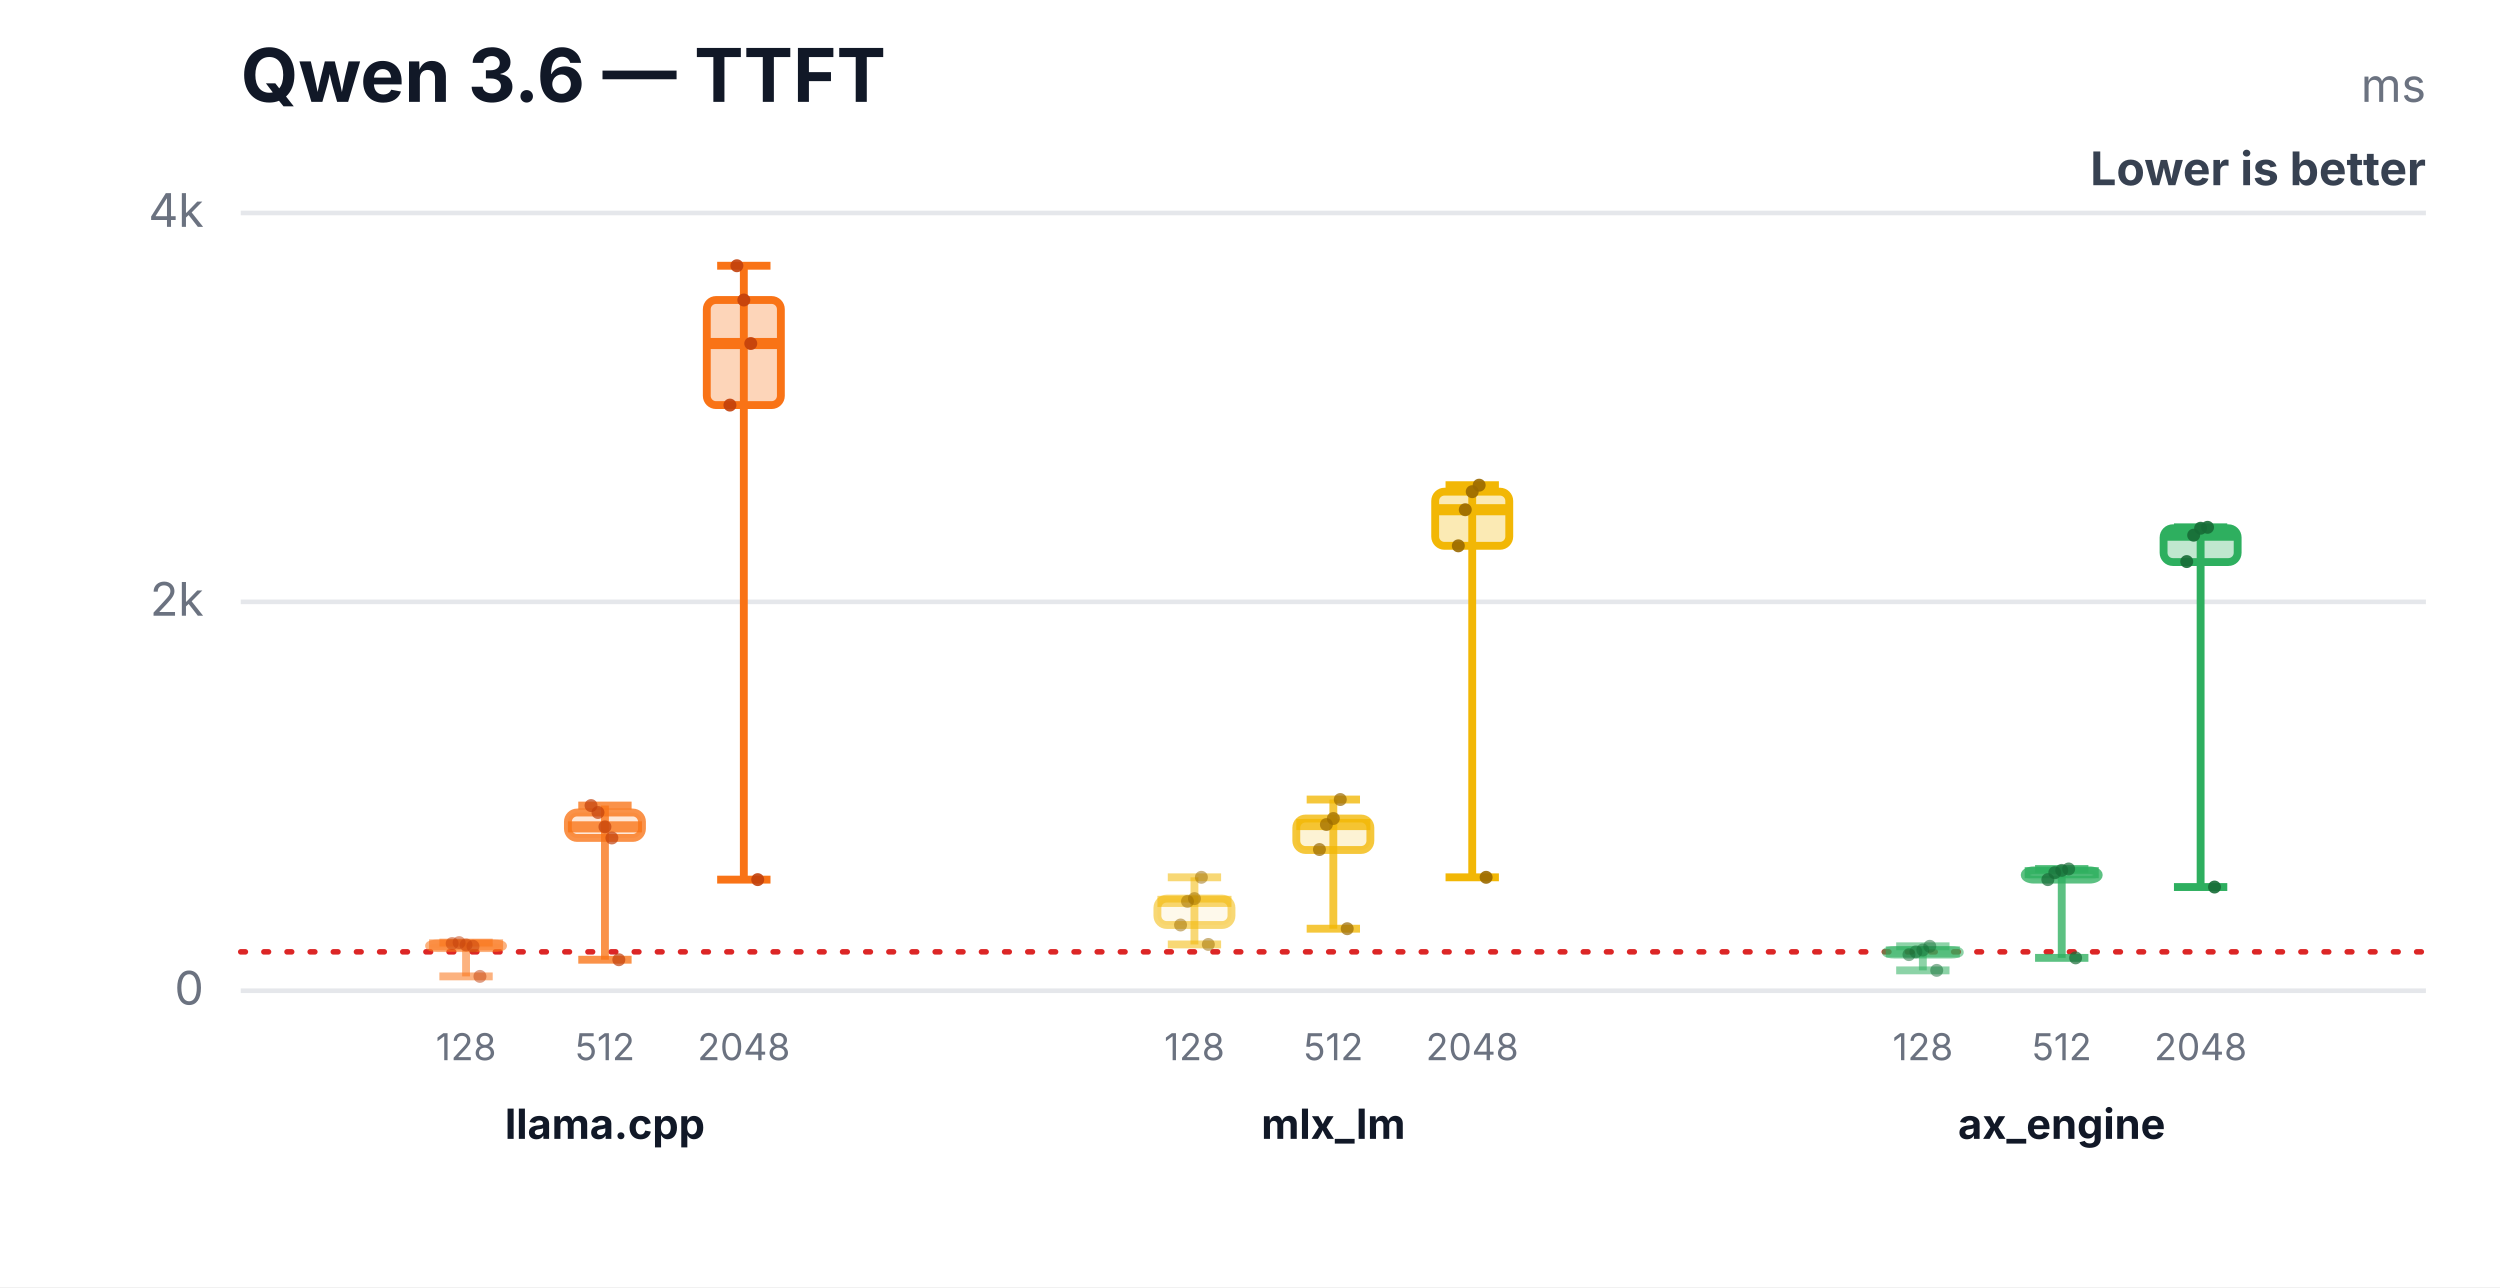
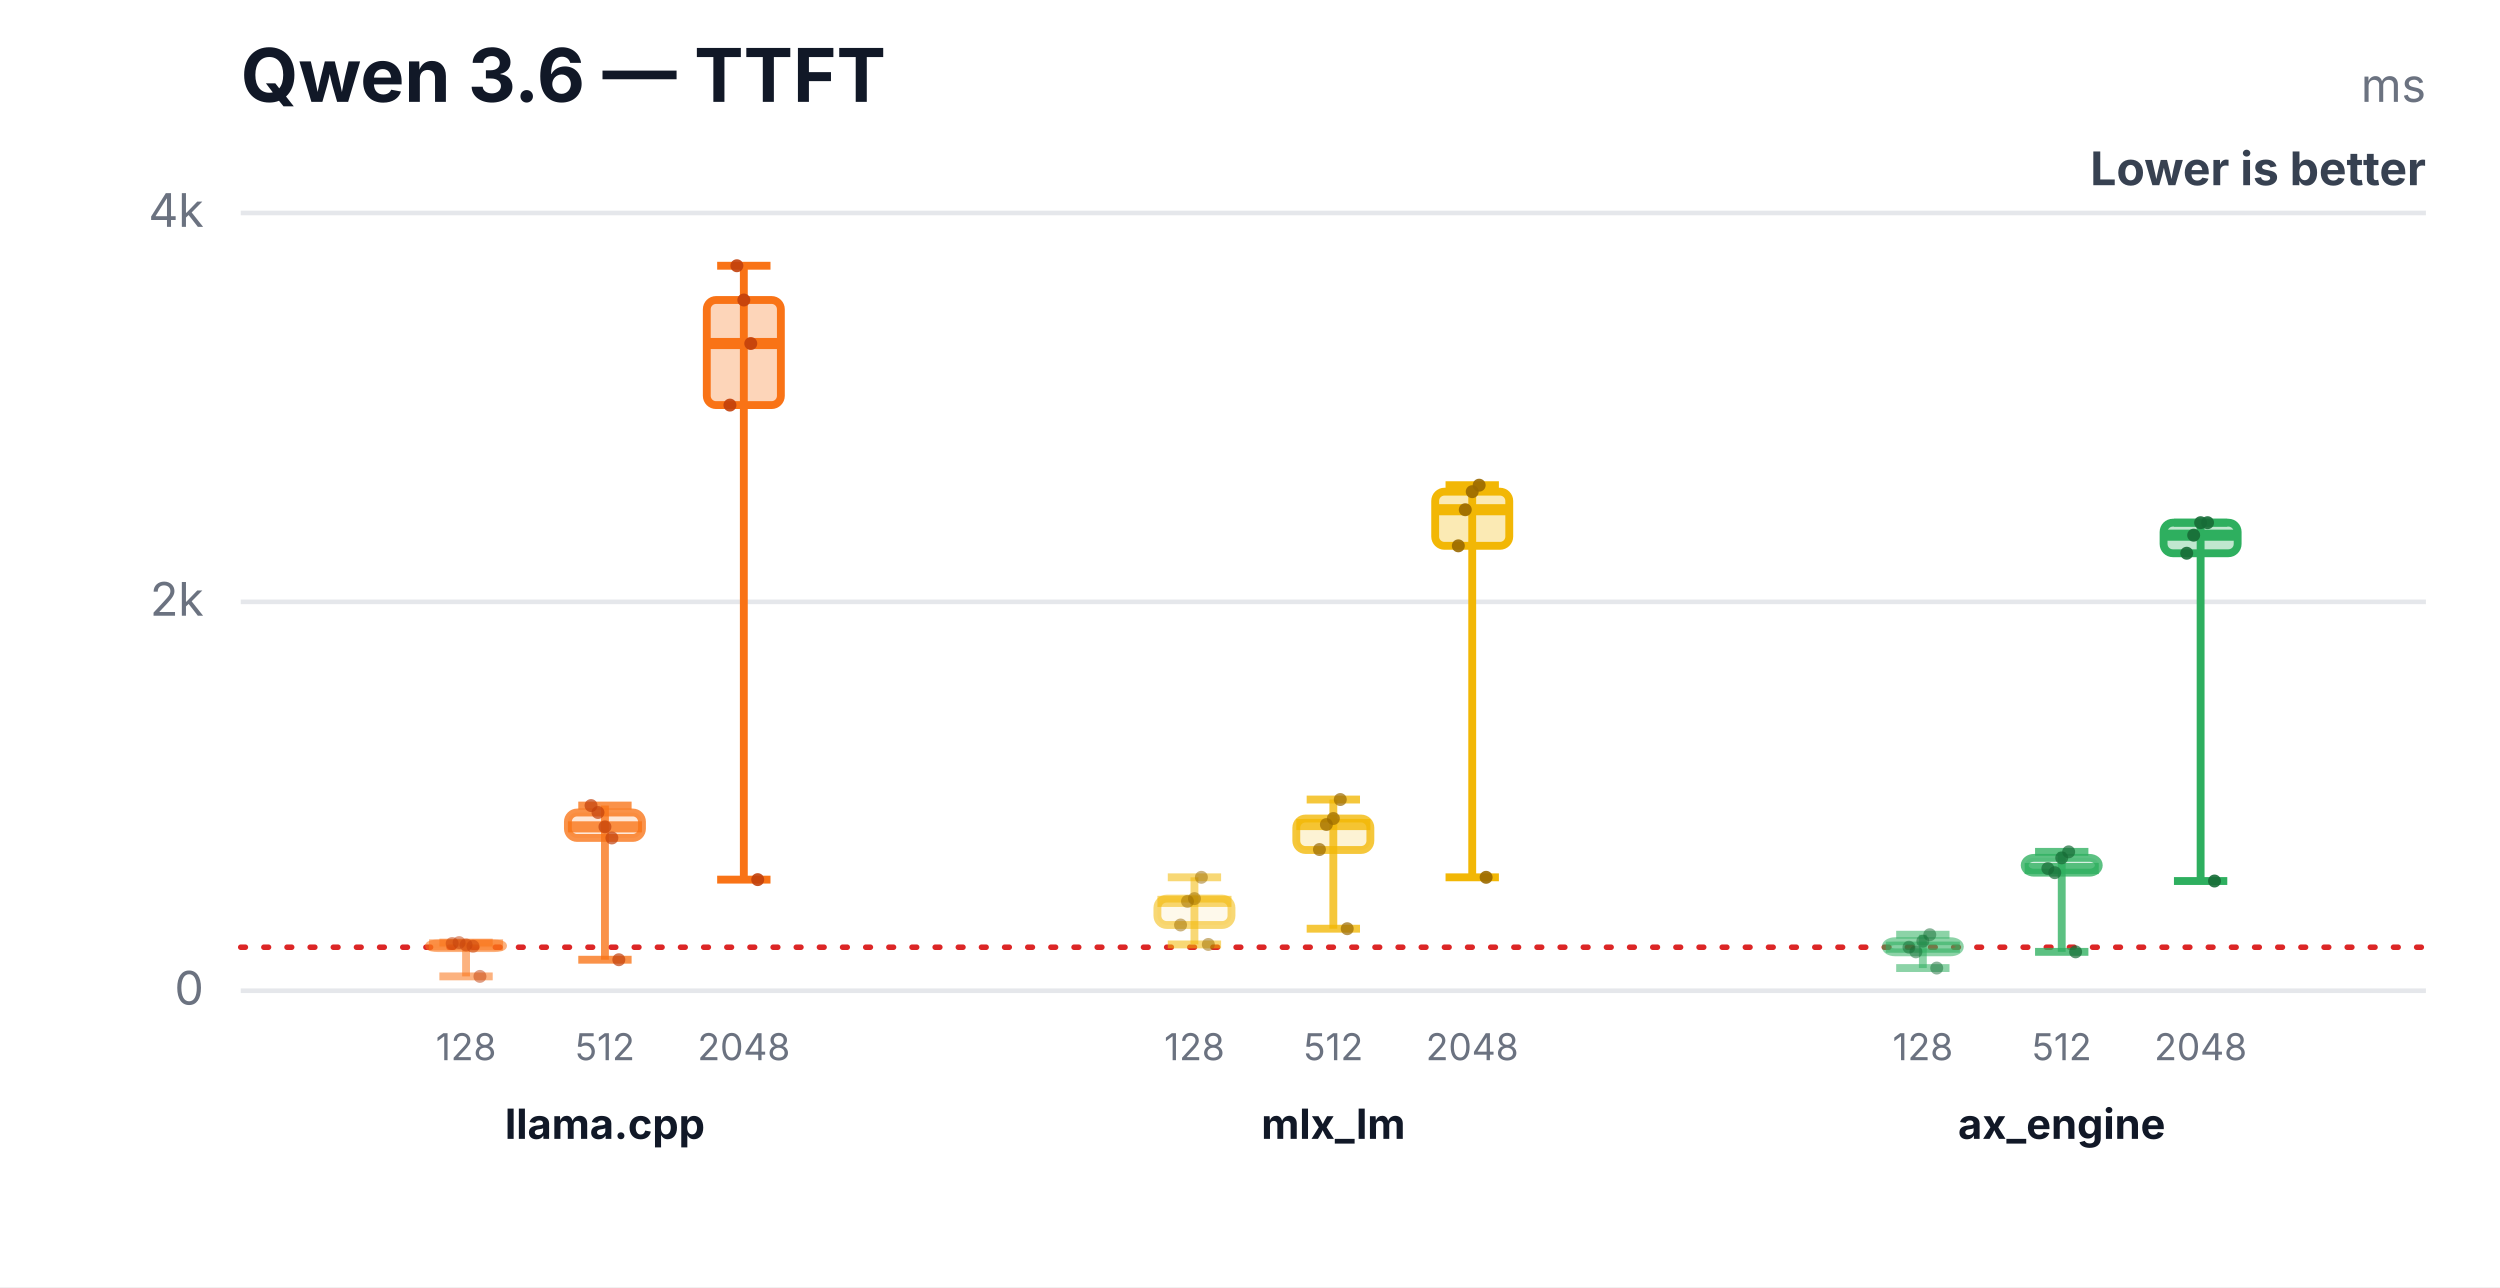
<svg xmlns="http://www.w3.org/2000/svg" width="540" height="278" viewBox="0 0 540 278" role="img" aria-labelledby="title desc">
  <rect width="540" height="278" fill="#ffffff" />
  <text x="52" y="22" font-family="Inter,Segoe UI,Arial,sans-serif" font-size="16" font-weight="700" fill="#111827">Qwen 3.6 — TTFT</text>
  <text x="524" y="22" text-anchor="end" font-family="Inter,Segoe UI,Arial,sans-serif" font-size="10" fill="#6b7280">ms</text>
  <text x="524" y="40" text-anchor="end" font-family="Inter,Segoe UI,Arial,sans-serif" font-size="10" font-weight="700" fill="#374151">Lower is better</text>
  <line x1="52" y1="214.0" x2="524" y2="214.0" stroke="#e5e7eb" stroke-width="1" />
  <text x="44" y="217.0" text-anchor="end" font-family="Inter,Segoe UI,Arial,sans-serif" font-size="10" fill="#6b7280">0</text>
  <line x1="52" y1="130.0" x2="524" y2="130.0" stroke="#e5e7eb" stroke-width="1" />
  <text x="44" y="133.0" text-anchor="end" font-family="Inter,Segoe UI,Arial,sans-serif" font-size="10" fill="#6b7280">2k</text>
  <line x1="52" y1="46.0" x2="524" y2="46.0" stroke="#e5e7eb" stroke-width="1" />
  <text x="44" y="49.0" text-anchor="end" font-family="Inter,Segoe UI,Arial,sans-serif" font-size="10" fill="#6b7280">4k</text>
-   <line x1="52" y1="205.6" x2="524" y2="205.6" stroke="#dc2626" stroke-width="1.2" stroke-dasharray="1 4" stroke-linecap="round" />
+   <line x1="52" y1="204.6" x2="524" y2="204.6" stroke="#dc2626" stroke-width="1.2" stroke-dasharray="1 4" stroke-linecap="round" />
  <line x1="100.667" y1="203.6" x2="100.667" y2="210.9" stroke="#f97316" stroke-opacity="0.55" stroke-width="1.7" />
  <line x1="94.907" y1="203.6" x2="106.427" y2="203.6" stroke="#f97316" stroke-opacity="0.55" stroke-width="1.7" />
  <line x1="94.907" y1="210.9" x2="106.427" y2="210.9" stroke="#f97316" stroke-opacity="0.55" stroke-width="1.7" />
  <rect x="92.667" y="203.8" width="16" height="1.0" rx="2" fill="#f97316" fill-opacity="0.08" stroke="#f97316" stroke-opacity="0.55" stroke-width="1.7" />
  <line x1="92.667" y1="204.1" x2="108.667" y2="204.1" stroke="#f97316" stroke-opacity="0.55" stroke-width="2.4" />
  <text x="100.667" y="229" text-anchor="middle" font-family="Inter,Segoe UI,Arial,sans-serif" font-size="8" fill="#6b7280">128</text>
  <circle cx="97.667" cy="203.8" r="1.4" fill="#c2410c" fill-opacity="0.5" />
  <circle cx="99.167" cy="203.6" r="1.4" fill="#c2410c" fill-opacity="0.5" />
  <circle cx="100.667" cy="204.1" r="1.4" fill="#c2410c" fill-opacity="0.5" />
  <circle cx="102.167" cy="204.4" r="1.4" fill="#c2410c" fill-opacity="0.5" />
  <circle cx="103.667" cy="210.9" r="1.4" fill="#c2410c" fill-opacity="0.5" />
  <line x1="130.667" y1="174.0" x2="130.667" y2="207.3" stroke="#f97316" stroke-opacity="0.78" stroke-width="1.7" />
  <line x1="124.907" y1="174.0" x2="136.427" y2="174.0" stroke="#f97316" stroke-opacity="0.78" stroke-width="1.7" />
  <line x1="124.907" y1="207.3" x2="136.427" y2="207.3" stroke="#f97316" stroke-opacity="0.78" stroke-width="1.7" />
  <rect x="122.667" y="175.5" width="16" height="5.5" rx="2" fill="#f97316" fill-opacity="0.17" stroke="#f97316" stroke-opacity="0.78" stroke-width="1.7" />
  <line x1="122.667" y1="178.6" x2="138.667" y2="178.6" stroke="#f97316" stroke-opacity="0.78" stroke-width="2.4" />
  <text x="130.667" y="229" text-anchor="middle" font-family="Inter,Segoe UI,Arial,sans-serif" font-size="8" fill="#6b7280">512</text>
  <circle cx="127.667" cy="174.0" r="1.4" fill="#c2410c" fill-opacity="0.7" />
  <circle cx="129.167" cy="175.5" r="1.4" fill="#c2410c" fill-opacity="0.7" />
  <circle cx="130.667" cy="178.6" r="1.4" fill="#c2410c" fill-opacity="0.7" />
  <circle cx="132.167" cy="181.0" r="1.4" fill="#c2410c" fill-opacity="0.7" />
  <circle cx="133.667" cy="207.3" r="1.4" fill="#c2410c" fill-opacity="0.7" />
  <line x1="160.667" y1="57.4" x2="160.667" y2="190.0" stroke="#f97316" stroke-opacity="1.0" stroke-width="1.7" />
  <line x1="154.907" y1="57.4" x2="166.427" y2="57.4" stroke="#f97316" stroke-opacity="1.0" stroke-width="1.7" />
  <line x1="154.907" y1="190.0" x2="166.427" y2="190.0" stroke="#f97316" stroke-opacity="1.0" stroke-width="1.7" />
  <rect x="152.667" y="64.8" width="16" height="22.7" rx="2" fill="#f97316" fill-opacity="0.3" stroke="#f97316" stroke-opacity="1.0" stroke-width="1.7" />
  <line x1="152.667" y1="74.2" x2="168.667" y2="74.2" stroke="#f97316" stroke-opacity="1.0" stroke-width="2.4" />
  <text x="160.667" y="229" text-anchor="middle" font-family="Inter,Segoe UI,Arial,sans-serif" font-size="8" fill="#6b7280">2048</text>
  <circle cx="157.667" cy="87.5" r="1.4" fill="#c2410c" fill-opacity="0.9" />
  <circle cx="159.167" cy="57.4" r="1.4" fill="#c2410c" fill-opacity="0.9" />
  <circle cx="160.667" cy="64.8" r="1.4" fill="#c2410c" fill-opacity="0.9" />
  <circle cx="162.167" cy="74.2" r="1.4" fill="#c2410c" fill-opacity="0.9" />
  <circle cx="163.667" cy="190.0" r="1.4" fill="#c2410c" fill-opacity="0.9" />
  <text x="130.667" y="246" text-anchor="middle" font-family="Inter,Segoe UI,Arial,sans-serif" font-size="9" font-weight="700" fill="#111827">llama.cpp</text>
  <line x1="258" y1="189.5" x2="258" y2="204.0" stroke="#f2b705" stroke-opacity="0.55" stroke-width="1.7" />
  <line x1="252.24" y1="189.5" x2="263.76" y2="189.5" stroke="#f2b705" stroke-opacity="0.55" stroke-width="1.7" />
  <line x1="252.24" y1="204.0" x2="263.76" y2="204.0" stroke="#f2b705" stroke-opacity="0.55" stroke-width="1.7" />
  <rect x="250" y="194.1" width="16" height="5.7" rx="2" fill="#f2b705" fill-opacity="0.08" stroke="#f2b705" stroke-opacity="0.55" stroke-width="1.7" />
  <line x1="250" y1="194.7" x2="266" y2="194.7" stroke="#f2b705" stroke-opacity="0.55" stroke-width="2.4" />
  <text x="258" y="229" text-anchor="middle" font-family="Inter,Segoe UI,Arial,sans-serif" font-size="8" fill="#6b7280">128</text>
  <circle cx="255" cy="199.8" r="1.4" fill="#9a6a00" fill-opacity="0.5" />
  <circle cx="256.5" cy="194.7" r="1.4" fill="#9a6a00" fill-opacity="0.5" />
  <circle cx="258" cy="194.1" r="1.4" fill="#9a6a00" fill-opacity="0.5" />
  <circle cx="259.5" cy="189.5" r="1.4" fill="#9a6a00" fill-opacity="0.5" />
  <circle cx="261" cy="204.0" r="1.4" fill="#9a6a00" fill-opacity="0.5" />
  <line x1="288" y1="172.7" x2="288" y2="200.6" stroke="#f2b705" stroke-opacity="0.78" stroke-width="1.7" />
  <line x1="282.24" y1="172.7" x2="293.76" y2="172.7" stroke="#f2b705" stroke-opacity="0.78" stroke-width="1.7" />
  <line x1="282.24" y1="200.6" x2="293.76" y2="200.6" stroke="#f2b705" stroke-opacity="0.78" stroke-width="1.7" />
  <rect x="280" y="176.8" width="16" height="6.8" rx="2" fill="#f2b705" fill-opacity="0.17" stroke="#f2b705" stroke-opacity="0.78" stroke-width="1.7" />
  <line x1="280" y1="178.1" x2="296" y2="178.1" stroke="#f2b705" stroke-opacity="0.78" stroke-width="2.4" />
  <text x="288" y="229" text-anchor="middle" font-family="Inter,Segoe UI,Arial,sans-serif" font-size="8" fill="#6b7280">512</text>
  <circle cx="285" cy="183.5" r="1.4" fill="#9a6a00" fill-opacity="0.7" />
  <circle cx="286.5" cy="178.1" r="1.4" fill="#9a6a00" fill-opacity="0.7" />
  <circle cx="288" cy="176.8" r="1.4" fill="#9a6a00" fill-opacity="0.7" />
  <circle cx="289.5" cy="172.7" r="1.4" fill="#9a6a00" fill-opacity="0.7" />
  <circle cx="291" cy="200.6" r="1.4" fill="#9a6a00" fill-opacity="0.7" />
  <line x1="318" y1="104.8" x2="318" y2="189.5" stroke="#f2b705" stroke-opacity="1.0" stroke-width="1.7" />
  <line x1="312.24" y1="104.8" x2="323.76" y2="104.8" stroke="#f2b705" stroke-opacity="1.0" stroke-width="1.7" />
  <line x1="312.24" y1="189.5" x2="323.76" y2="189.5" stroke="#f2b705" stroke-opacity="1.0" stroke-width="1.7" />
  <rect x="310" y="106.2" width="16" height="11.7" rx="2" fill="#f2b705" fill-opacity="0.3" stroke="#f2b705" stroke-opacity="1.0" stroke-width="1.7" />
  <line x1="310" y1="110.1" x2="326" y2="110.1" stroke="#f2b705" stroke-opacity="1.0" stroke-width="2.4" />
  <text x="318" y="229" text-anchor="middle" font-family="Inter,Segoe UI,Arial,sans-serif" font-size="8" fill="#6b7280">2048</text>
  <circle cx="315" cy="117.9" r="1.4" fill="#9a6a00" fill-opacity="0.9" />
  <circle cx="316.5" cy="110.1" r="1.4" fill="#9a6a00" fill-opacity="0.9" />
  <circle cx="318" cy="106.2" r="1.4" fill="#9a6a00" fill-opacity="0.9" />
  <circle cx="319.5" cy="104.8" r="1.4" fill="#9a6a00" fill-opacity="0.9" />
  <circle cx="321" cy="189.5" r="1.4" fill="#9a6a00" fill-opacity="0.9" />
  <text x="288" y="246" text-anchor="middle" font-family="Inter,Segoe UI,Arial,sans-serif" font-size="9" font-weight="700" fill="#111827">mlx_lm</text>
-   <line x1="415.333" y1="204.4" x2="415.333" y2="209.6" stroke="#2eaf5f" stroke-opacity="0.55" stroke-width="1.7" />
-   <line x1="409.573" y1="204.4" x2="421.093" y2="204.4" stroke="#2eaf5f" stroke-opacity="0.55" stroke-width="1.7" />
-   <line x1="409.573" y1="209.6" x2="421.093" y2="209.6" stroke="#2eaf5f" stroke-opacity="0.55" stroke-width="1.7" />
-   <rect x="407.333" y="205.2" width="16" height="1.0" rx="2" fill="#2eaf5f" fill-opacity="0.08" stroke="#2eaf5f" stroke-opacity="0.55" stroke-width="1.7" />
-   <line x1="407.333" y1="205.6" x2="423.333" y2="205.6" stroke="#2eaf5f" stroke-opacity="0.55" stroke-width="2.4" />
+   <line x1="415.333" y1="201.9" x2="415.333" y2="209.1" stroke="#2eaf5f" stroke-opacity="0.55" stroke-width="1.7" />
+   <line x1="409.573" y1="201.9" x2="421.093" y2="201.9" stroke="#2eaf5f" stroke-opacity="0.55" stroke-width="1.7" />
+   <line x1="409.573" y1="209.1" x2="421.093" y2="209.1" stroke="#2eaf5f" stroke-opacity="0.55" stroke-width="1.7" />
+   <rect x="407.333" y="203.3" width="16" height="2.4" rx="2" fill="#2eaf5f" fill-opacity="0.08" stroke="#2eaf5f" stroke-opacity="0.55" stroke-width="1.7" />
+   <line x1="407.333" y1="204.6" x2="423.333" y2="204.6" stroke="#2eaf5f" stroke-opacity="0.55" stroke-width="2.4" />
  <text x="415.333" y="229" text-anchor="middle" font-family="Inter,Segoe UI,Arial,sans-serif" font-size="8" fill="#6b7280">128</text>
-   <circle cx="412.333" cy="206.2" r="1.4" fill="#176c37" fill-opacity="0.5" />
+   <circle cx="412.333" cy="204.6" r="1.4" fill="#176c37" fill-opacity="0.5" />
  <circle cx="413.833" cy="205.6" r="1.4" fill="#176c37" fill-opacity="0.5" />
-   <circle cx="415.333" cy="205.2" r="1.4" fill="#176c37" fill-opacity="0.5" />
-   <circle cx="416.833" cy="204.4" r="1.4" fill="#176c37" fill-opacity="0.5" />
-   <circle cx="418.333" cy="209.6" r="1.4" fill="#176c37" fill-opacity="0.5" />
-   <line x1="445.333" y1="187.7" x2="445.333" y2="206.9" stroke="#2eaf5f" stroke-opacity="0.78" stroke-width="1.7" />
-   <line x1="439.573" y1="187.7" x2="451.093" y2="187.7" stroke="#2eaf5f" stroke-opacity="0.78" stroke-width="1.7" />
-   <line x1="439.573" y1="206.9" x2="451.093" y2="206.9" stroke="#2eaf5f" stroke-opacity="0.78" stroke-width="1.7" />
-   <rect x="437.333" y="188.0" width="16" height="2.0" rx="2" fill="#2eaf5f" fill-opacity="0.17" stroke="#2eaf5f" stroke-opacity="0.78" stroke-width="1.7" />
-   <line x1="437.333" y1="188.5" x2="453.333" y2="188.5" stroke="#2eaf5f" stroke-opacity="0.78" stroke-width="2.4" />
+   <circle cx="415.333" cy="203.3" r="1.4" fill="#176c37" fill-opacity="0.5" />
+   <circle cx="416.833" cy="201.9" r="1.4" fill="#176c37" fill-opacity="0.5" />
+   <circle cx="418.333" cy="209.1" r="1.4" fill="#176c37" fill-opacity="0.5" />
+   <line x1="445.333" y1="184.0" x2="445.333" y2="205.6" stroke="#2eaf5f" stroke-opacity="0.78" stroke-width="1.7" />
+   <line x1="439.573" y1="184.0" x2="451.093" y2="184.0" stroke="#2eaf5f" stroke-opacity="0.78" stroke-width="1.7" />
+   <line x1="439.573" y1="205.6" x2="451.093" y2="205.6" stroke="#2eaf5f" stroke-opacity="0.78" stroke-width="1.7" />
+   <rect x="437.333" y="185.3" width="16" height="3.2" rx="2" fill="#2eaf5f" fill-opacity="0.17" stroke="#2eaf5f" stroke-opacity="0.78" stroke-width="1.7" />
+   <line x1="437.333" y1="187.6" x2="453.333" y2="187.6" stroke="#2eaf5f" stroke-opacity="0.78" stroke-width="2.4" />
  <text x="445.333" y="229" text-anchor="middle" font-family="Inter,Segoe UI,Arial,sans-serif" font-size="8" fill="#6b7280">512</text>
-   <circle cx="442.333" cy="190.0" r="1.4" fill="#176c37" fill-opacity="0.7" />
+   <circle cx="442.333" cy="187.6" r="1.4" fill="#176c37" fill-opacity="0.7" />
  <circle cx="443.833" cy="188.5" r="1.4" fill="#176c37" fill-opacity="0.7" />
-   <circle cx="445.333" cy="188.0" r="1.4" fill="#176c37" fill-opacity="0.7" />
-   <circle cx="446.833" cy="187.7" r="1.4" fill="#176c37" fill-opacity="0.7" />
-   <circle cx="448.333" cy="206.9" r="1.4" fill="#176c37" fill-opacity="0.7" />
-   <line x1="475.333" y1="113.9" x2="475.333" y2="191.6" stroke="#2eaf5f" stroke-opacity="1.0" stroke-width="1.7" />
-   <line x1="469.573" y1="113.9" x2="481.093" y2="113.9" stroke="#2eaf5f" stroke-opacity="1.0" stroke-width="1.7" />
-   <line x1="469.573" y1="191.6" x2="481.093" y2="191.6" stroke="#2eaf5f" stroke-opacity="1.0" stroke-width="1.7" />
-   <rect x="467.333" y="114.1" width="16" height="7.3" rx="2" fill="#2eaf5f" fill-opacity="0.3" stroke="#2eaf5f" stroke-opacity="1.0" stroke-width="1.7" />
+   <circle cx="445.333" cy="185.3" r="1.4" fill="#176c37" fill-opacity="0.7" />
+   <circle cx="446.833" cy="184.0" r="1.4" fill="#176c37" fill-opacity="0.7" />
+   <circle cx="448.333" cy="205.6" r="1.4" fill="#176c37" fill-opacity="0.7" />
+   <line x1="475.333" y1="112.9" x2="475.333" y2="190.3" stroke="#2eaf5f" stroke-opacity="1.0" stroke-width="1.7" />
+   <line x1="469.573" y1="112.9" x2="481.093" y2="112.9" stroke="#2eaf5f" stroke-opacity="1.0" stroke-width="1.7" />
+   <line x1="469.573" y1="190.3" x2="481.093" y2="190.3" stroke="#2eaf5f" stroke-opacity="1.0" stroke-width="1.7" />
+   <rect x="467.333" y="112.9" width="16" height="6.6" rx="2" fill="#2eaf5f" fill-opacity="0.3" stroke="#2eaf5f" stroke-opacity="1.0" stroke-width="1.7" />
  <line x1="467.333" y1="115.6" x2="483.333" y2="115.6" stroke="#2eaf5f" stroke-opacity="1.0" stroke-width="2.4" />
  <text x="475.333" y="229" text-anchor="middle" font-family="Inter,Segoe UI,Arial,sans-serif" font-size="8" fill="#6b7280">2048</text>
-   <circle cx="472.333" cy="121.3" r="1.4" fill="#176c37" fill-opacity="0.9" />
+   <circle cx="472.333" cy="119.5" r="1.4" fill="#176c37" fill-opacity="0.9" />
  <circle cx="473.833" cy="115.6" r="1.4" fill="#176c37" fill-opacity="0.9" />
-   <circle cx="475.333" cy="114.1" r="1.4" fill="#176c37" fill-opacity="0.9" />
-   <circle cx="476.833" cy="113.9" r="1.4" fill="#176c37" fill-opacity="0.9" />
-   <circle cx="478.333" cy="191.6" r="1.4" fill="#176c37" fill-opacity="0.9" />
+   <circle cx="475.333" cy="112.9" r="1.4" fill="#176c37" fill-opacity="0.9" />
+   <circle cx="476.833" cy="112.9" r="1.4" fill="#176c37" fill-opacity="0.9" />
+   <circle cx="478.333" cy="190.3" r="1.4" fill="#176c37" fill-opacity="0.9" />
  <text x="445.333" y="246" text-anchor="middle" font-family="Inter,Segoe UI,Arial,sans-serif" font-size="9" font-weight="700" fill="#111827">ax_engine</text>
</svg>
